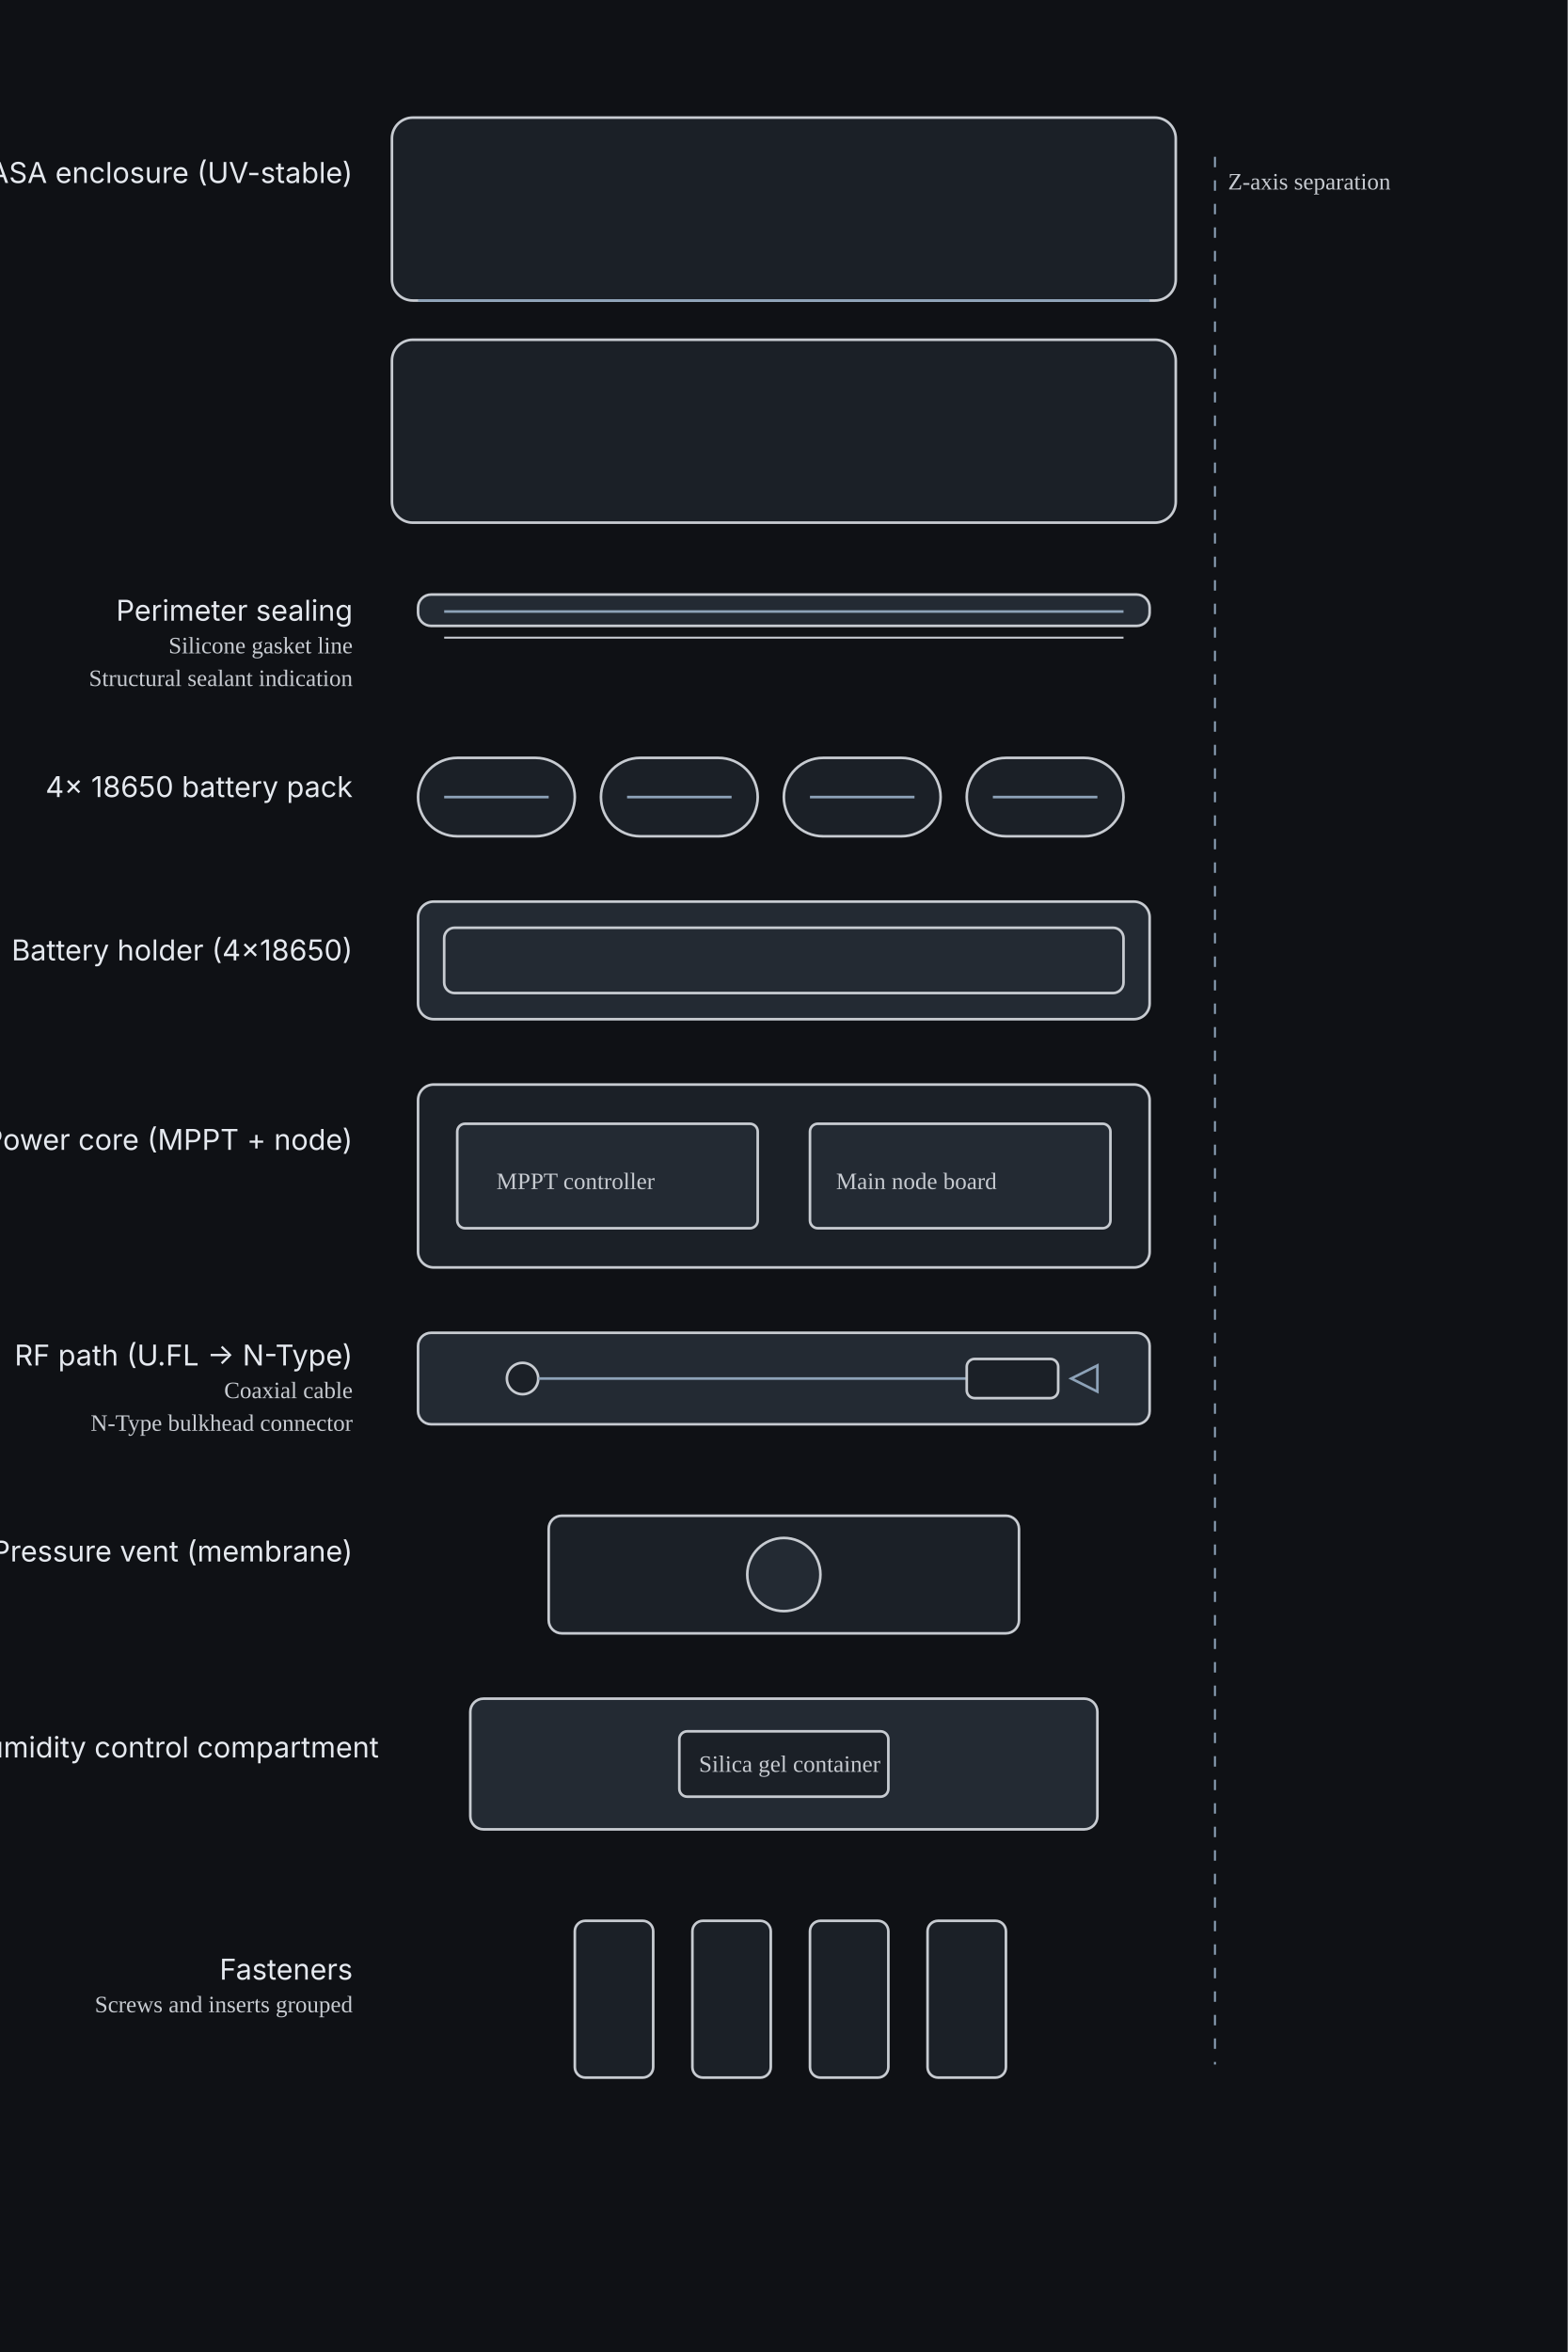
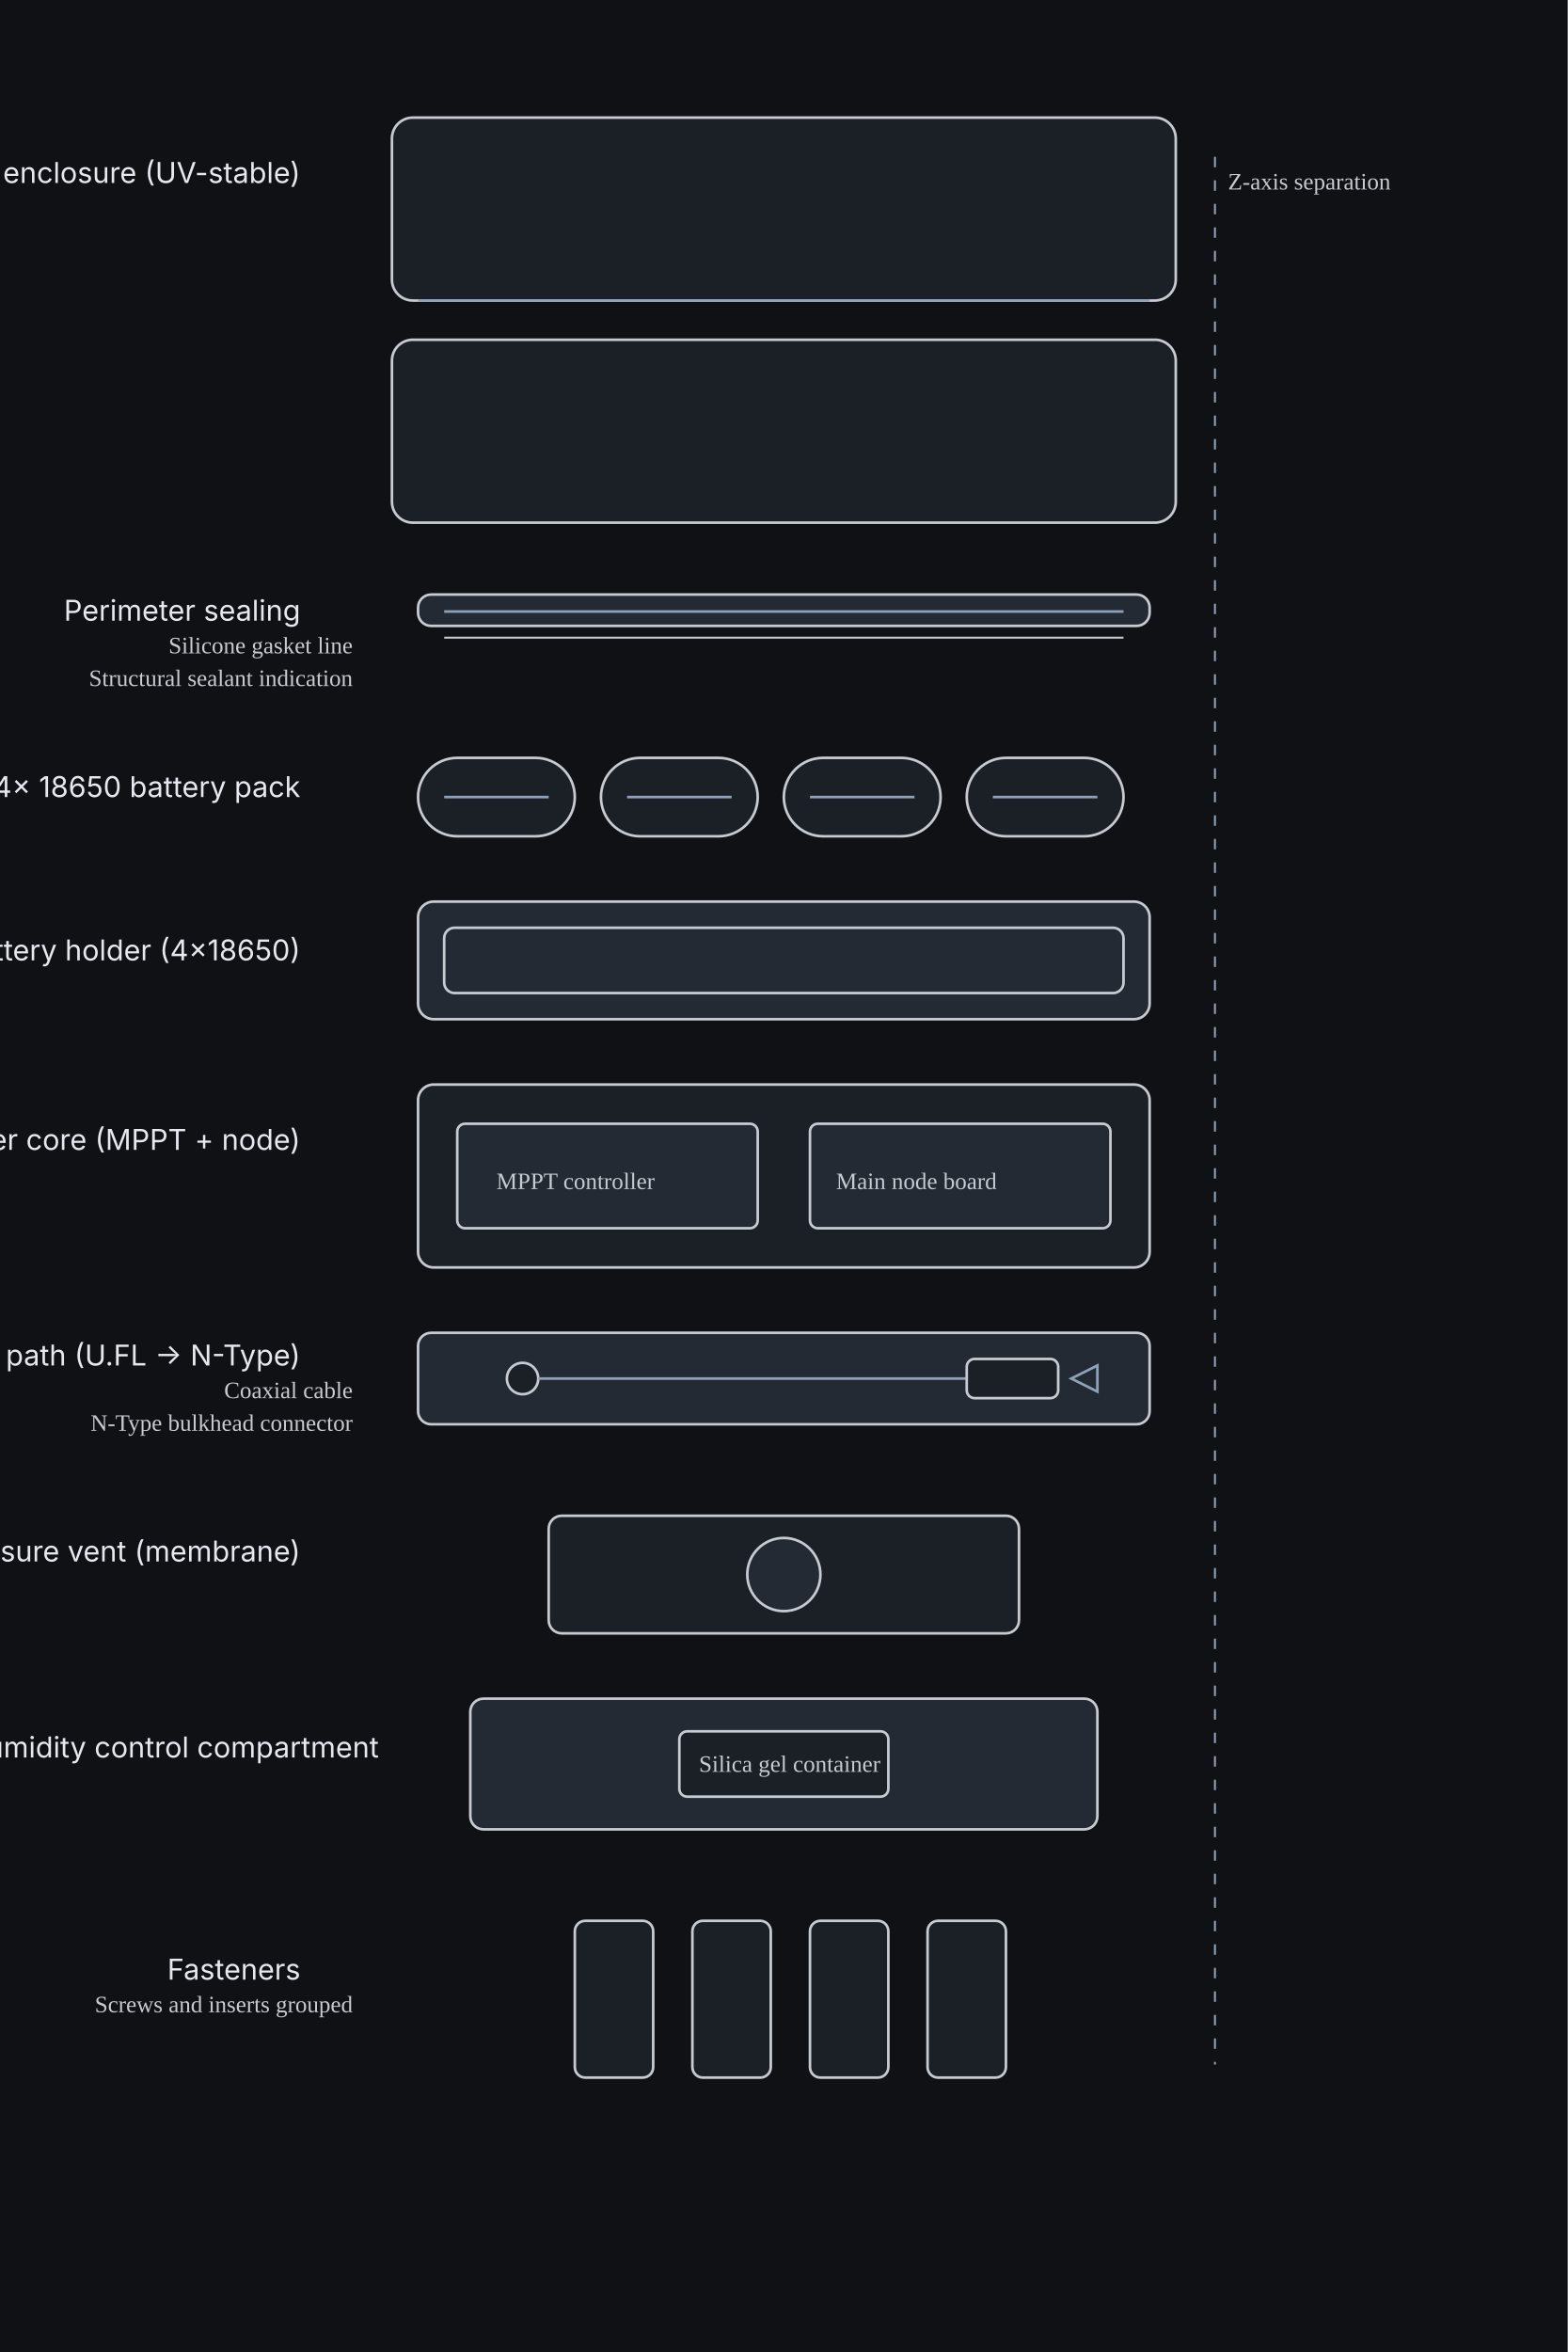
<svg xmlns="http://www.w3.org/2000/svg" width="1200" height="1800" viewBox="0 0 1200 1800">
  <defs>
    <style>
      .bg { fill: #0f1115; }
      .line { stroke: #c7cbd1; stroke-width: 2; fill: none; }
      .shape { fill: #1b2027; stroke: #c7cbd1; stroke-width: 2; }
      .shape-light { fill: #232a33; stroke: #c7cbd1; stroke-width: 2; }
      .accent { stroke: #8da2b8; stroke-width: 2; fill: none; }
      .label { fill: #e5e9ef; font-family: "Inter", "Segoe UI", Arial, sans-serif; font-size: 22px; }
      .small { font-size: 18px; fill: #c7cbd1; }
      .thin { stroke-width: 1.5; }
    </style>
  </defs>
  <rect class="bg" x="0" y="0" width="1200" height="1800" />
  <rect class="shape" x="300" y="90" width="600" height="140" rx="16" />
  <rect class="shape" x="300" y="260" width="600" height="140" rx="16" />
  <line class="accent" x1="320" y1="230" x2="880" y2="230" />
-   <text class="label" text-anchor="end" x="270" y="140">ASA enclosure (UV-stable)</text>
+   <text class="label" text-anchor="end" x="230" y="140">ASA enclosure (UV-stable)</text>
  <rect class="shape-light" x="320" y="455" width="560" height="24" rx="10" />
  <line class="accent" x1="340" y1="468" x2="860" y2="468" />
  <path class="line thin" d="M340 488 L860 488" />
-   <text class="label" text-anchor="end" x="270" y="475">Perimeter sealing</text>
+   <text class="label" text-anchor="end" x="230" y="475">Perimeter sealing</text>
  <text class="small" text-anchor="end" x="270" y="500">Silicone gasket line</text>
  <text class="small" text-anchor="end" x="270" y="525">Structural sealant indication</text>
  <g transform="translate(320,580)">
    <rect class="shape" x="0" y="0" width="120" height="60" rx="30" />
    <rect class="shape" x="140" y="0" width="120" height="60" rx="30" />
    <rect class="shape" x="280" y="0" width="120" height="60" rx="30" />
    <rect class="shape" x="420" y="0" width="120" height="60" rx="30" />
    <line class="accent" x1="20" y1="30" x2="100" y2="30" />
    <line class="accent" x1="160" y1="30" x2="240" y2="30" />
    <line class="accent" x1="300" y1="30" x2="380" y2="30" />
    <line class="accent" x1="440" y1="30" x2="520" y2="30" />
  </g>
-   <text class="label" text-anchor="end" x="270" y="610">4× 18650 battery pack</text>
+   <text class="label" text-anchor="end" x="230" y="610">4× 18650 battery pack</text>
  <rect class="shape-light" x="320" y="690" width="560" height="90" rx="12" />
  <rect class="line" x="340" y="710" width="520" height="50" rx="8" />
-   <text class="label" text-anchor="end" x="270" y="735">Battery holder (4×18650)</text>
+   <text class="label" text-anchor="end" x="230" y="735">Battery holder (4×18650)</text>
  <rect class="shape" x="320" y="830" width="560" height="140" rx="12" />
  <rect class="shape-light" x="350" y="860" width="230" height="80" rx="6" />
  <rect class="shape-light" x="620" y="860" width="230" height="80" rx="6" />
  <text class="small" x="380" y="910">MPPT controller</text>
  <text class="small" x="640" y="910">Main node board</text>
-   <text class="label" text-anchor="end" x="270" y="880">Power core (MPPT + node)</text>
+   <text class="label" text-anchor="end" x="230" y="880">Power core (MPPT + node)</text>
  <g transform="translate(320,1020)">
    <rect class="shape-light" x="0" y="0" width="560" height="70" rx="10" />
    <circle class="shape" cx="80" cy="35" r="12" />
    <line class="accent" x1="92" y1="35" x2="420" y2="35" />
    <rect class="shape" x="420" y="20" width="70" height="30" rx="6" />
    <polygon class="accent" points="500,35 520,25 520,45" />
  </g>
-   <text class="label" text-anchor="end" x="270" y="1045">RF path (U.FL → N-Type)</text>
+   <text class="label" text-anchor="end" x="230" y="1045">RF path (U.FL → N-Type)</text>
  <text class="small" text-anchor="end" x="270" y="1070">Coaxial cable</text>
  <text class="small" text-anchor="end" x="270" y="1095">N-Type bulkhead connector</text>
  <rect class="shape" x="420" y="1160" width="360" height="90" rx="10" />
  <circle class="shape-light" cx="600" cy="1205" r="28" />
-   <text class="label" text-anchor="end" x="270" y="1195">Pressure vent (membrane)</text>
+   <text class="label" text-anchor="end" x="230" y="1195">Pressure vent (membrane)</text>
  <rect class="shape-light" x="360" y="1300" width="480" height="100" rx="10" />
  <rect class="shape" x="520" y="1325" width="160" height="50" rx="6" />
  <text class="small" x="535" y="1356">Silica gel container</text>
  <text class="label" text-anchor="end" x="290" y="1345">Humidity control compartment</text>
  <g transform="translate(440,1470)">
    <rect class="shape" x="0" y="0" width="60" height="120" rx="8" />
    <rect class="shape" x="90" y="0" width="60" height="120" rx="8" />
    <rect class="shape" x="180" y="0" width="60" height="120" rx="8" />
    <rect class="shape" x="270" y="0" width="60" height="120" rx="8" />
  </g>
-   <text class="label" text-anchor="end" x="270" y="1515">Fasteners</text>
+   <text class="label" text-anchor="end" x="230" y="1515">Fasteners</text>
  <text class="small" text-anchor="end" x="270" y="1540">Screws and inserts grouped</text>
  <text class="small" x="940" y="145">Z-axis separation</text>
  <line class="accent thin" x1="930" y1="120" x2="930" y2="1580" stroke-dasharray="8 10" />
</svg>
